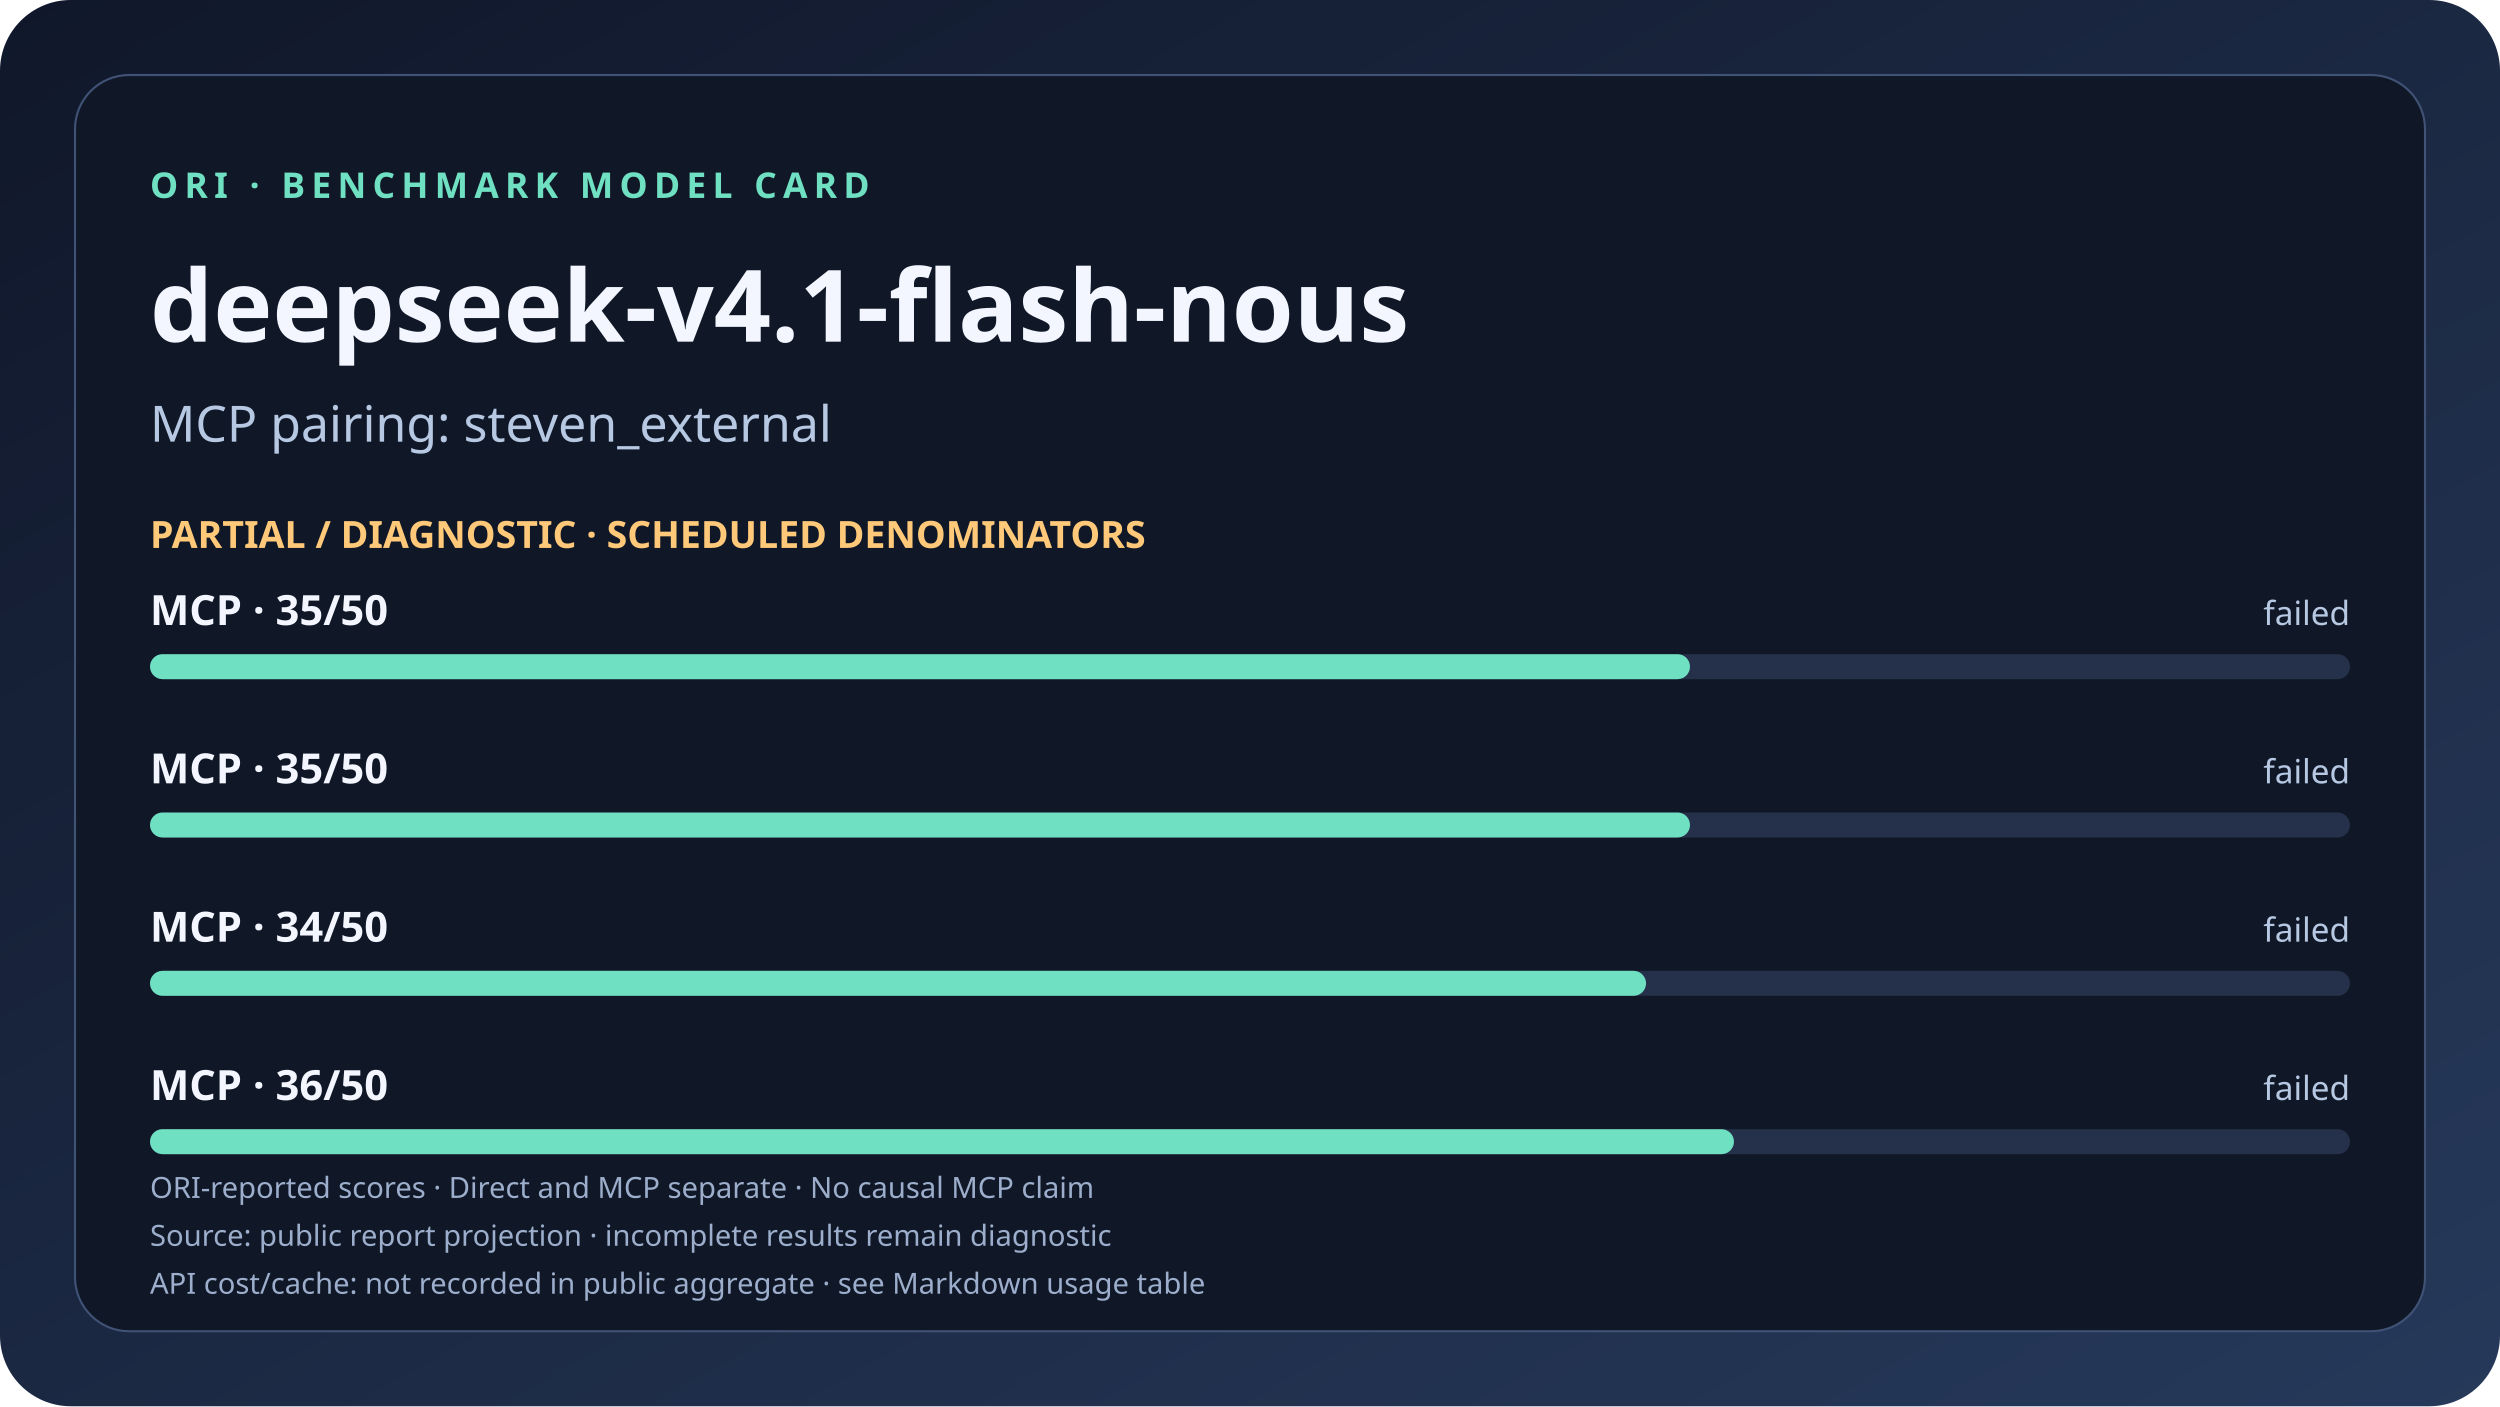
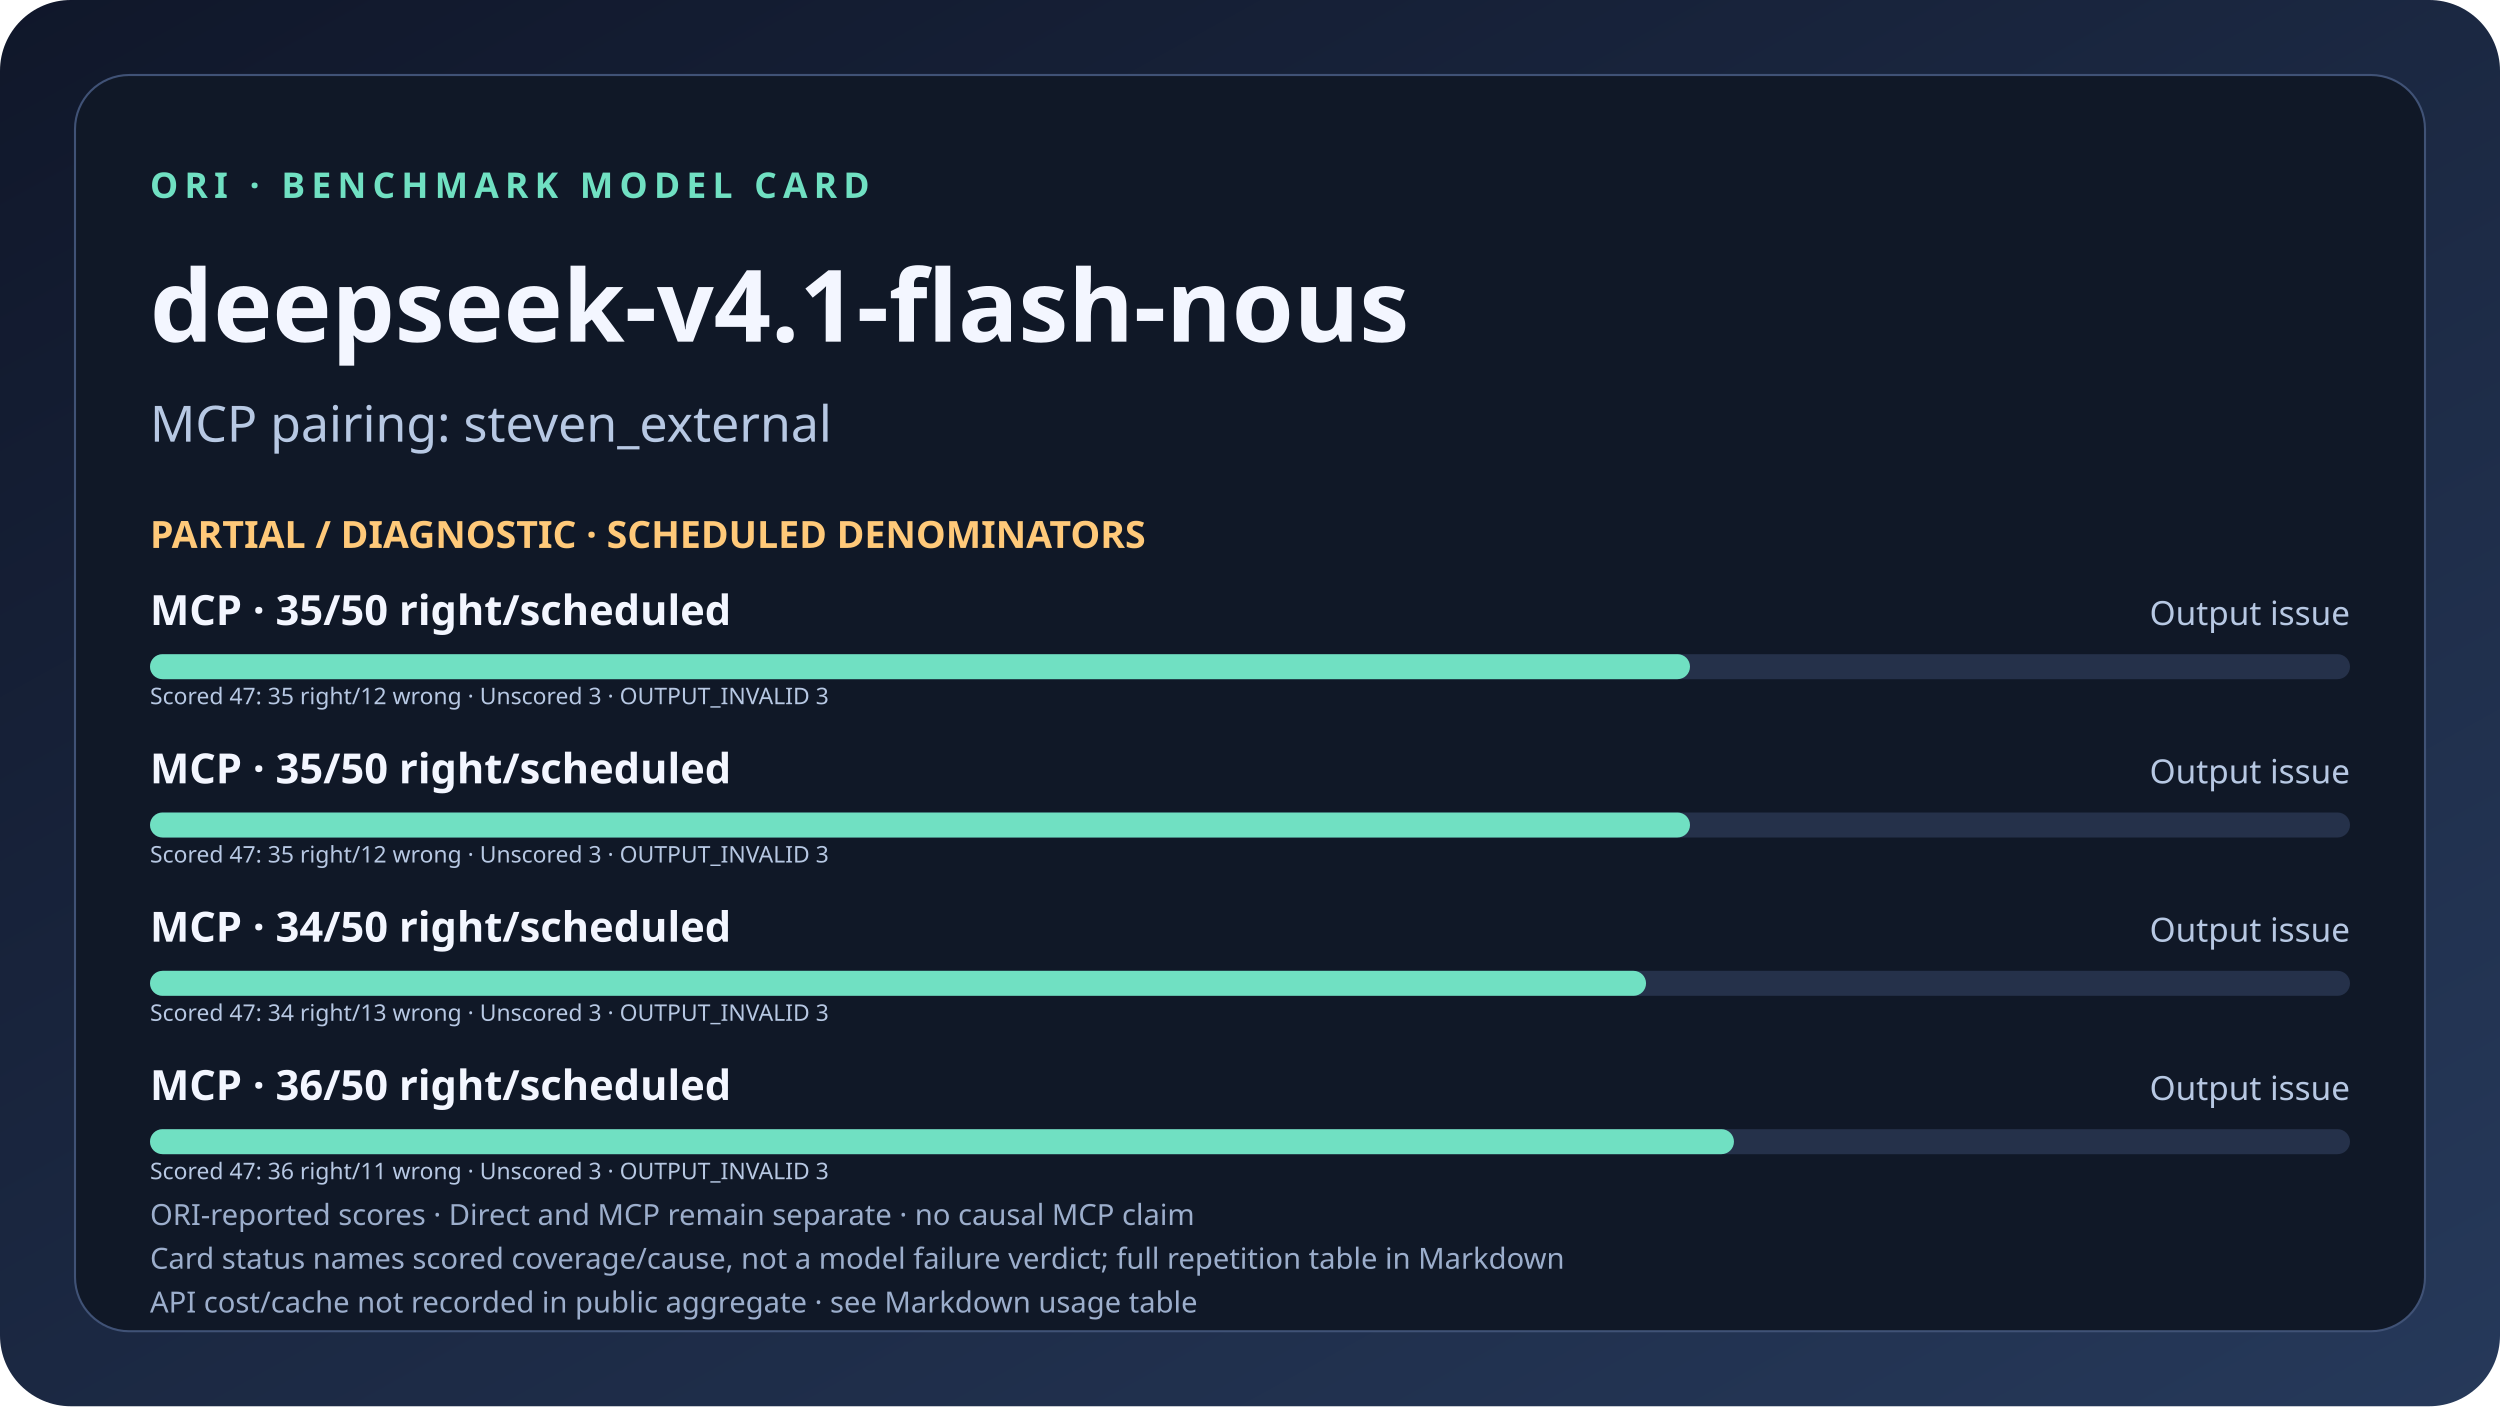
<svg xmlns="http://www.w3.org/2000/svg" width="1200" height="675" viewBox="0 0 1200 675">
  <defs>
    <linearGradient id="bg" x1="0" y1="0" x2="1" y2="1">
      <stop stop-color="#10172a" />
      <stop offset="1" stop-color="#26395a" />
    </linearGradient>
  </defs>
  <rect width="1200" height="675" rx="34" fill="url(#bg)" />
  <rect x="36" y="36" width="1128" height="603" rx="26" fill="#101827" stroke="#405276" />
  <text x="72" y="95" class="eyebrow">ORI · BENCHMARK MODEL CARD</text>
  <text x="72" y="164" class="title">deepseek-v4.1-flash-nous</text>
  <text x="72" y="212" class="pairing">MCP pairing: steven_external</text>
  <text x="72" y="263" class="status">PARTIAL / DIAGNOSTIC · SCHEDULED DENOMINATORS</text>
-   <text x="72" y="300" class="label">MCP · 35/50</text>
-   <text x="1128" y="300" text-anchor="end" class="state">failed</text>
+   <text x="72" y="300" class="label">MCP · 35/50 right/scheduled</text>
+   <text x="1128" y="300" text-anchor="end" class="state">Output issue</text>
  <rect x="72" y="314" width="1056" height="12" rx="6" fill="#25314a" />
  <rect x="72" y="314" width="739.2" height="12" rx="6" fill="#70e0c2" />
-   <text x="72" y="376" class="label">MCP · 35/50</text>
-   <text x="1128" y="376" text-anchor="end" class="state">failed</text>
+   <text x="72" y="376" class="label">MCP · 35/50 right/scheduled</text>
+   <text x="1128" y="376" text-anchor="end" class="state">Output issue</text>
  <rect x="72" y="390" width="1056" height="12" rx="6" fill="#25314a" />
  <rect x="72" y="390" width="739.2" height="12" rx="6" fill="#70e0c2" />
-   <text x="72" y="452" class="label">MCP · 34/50</text>
-   <text x="1128" y="452" text-anchor="end" class="state">failed</text>
+   <text x="72" y="452" class="label">MCP · 34/50 right/scheduled</text>
+   <text x="1128" y="452" text-anchor="end" class="state">Output issue</text>
  <rect x="72" y="466" width="1056" height="12" rx="6" fill="#25314a" />
  <rect x="72" y="466" width="718.1" height="12" rx="6" fill="#70e0c2" />
-   <text x="72" y="528" class="label">MCP · 36/50</text>
-   <text x="1128" y="528" text-anchor="end" class="state">failed</text>
+   <text x="72" y="528" class="label">MCP · 36/50 right/scheduled</text>
+   <text x="1128" y="528" text-anchor="end" class="state">Output issue</text>
  <rect x="72" y="542" width="1056" height="12" rx="6" fill="#25314a" />
  <rect x="72" y="542" width="760.3" height="12" rx="6" fill="#70e0c2" />
-   <text x="72" y="575" class="footer">ORI-reported scores · Direct and MCP separate · No causal MCP claim</text>
-   <text x="72" y="598" class="footer">Source: public report projection · incomplete results remain diagnostic</text>
-   <style>.title{font:700 48px system-ui,sans-serif;fill:#f3f6ff}.pairing{font:24px system-ui,sans-serif;fill:#b7c8e3}.eyebrow{font:700 17px system-ui,sans-serif;letter-spacing:3px;fill:#70e0c2}.status{font:700 18px system-ui,sans-serif;fill:#ffc979}.label{font:700 20px system-ui,sans-serif;fill:#f3f6ff}.state{font:16px system-ui,sans-serif;fill:#b7c8e3}.footer{font:14px system-ui,sans-serif;fill:#9caecc}</style>
-   <text x="72" y="621" class="footer">API cost/cache: not recorded in public aggregate · see Markdown usage table</text>
+   <text x="72" y="588" class="footer">ORI-reported scores · Direct and MCP remain separate · no causal MCP claim</text>
+   <text x="72" y="609" class="footer">Card status names scored coverage/cause, not a model failure verdict; full repetition table in Markdown</text>
+   <style>.title{font:700 48px system-ui,sans-serif;fill:#f3f6ff}.pairing{font:24px system-ui,sans-serif;fill:#b7c8e3}.eyebrow{font:700 17px system-ui,sans-serif;letter-spacing:3px;fill:#70e0c2}.status{font:700 18px system-ui,sans-serif;fill:#ffc979}.label{font:700 20px system-ui,sans-serif;fill:#f3f6ff}.state{font:16px system-ui,sans-serif;fill:#b7c8e3}.footer{font:14px system-ui,sans-serif;fill:#9caecc}.detail{font:11px system-ui,sans-serif;fill:#b7c8e3}</style>
+   <text x="72" y="630" class="footer">API cost/cache not recorded in public aggregate · see Markdown usage table</text>
+   <text x="72" y="338" class="detail">Scored 47: 35 right/12 wrong · Unscored 3 · OUTPUT_INVALID 3</text>
+   <text x="72" y="414" class="detail">Scored 47: 35 right/12 wrong · Unscored 3 · OUTPUT_INVALID 3</text>
+   <text x="72" y="490" class="detail">Scored 47: 34 right/13 wrong · Unscored 3 · OUTPUT_INVALID 3</text>
+   <text x="72" y="566" class="detail">Scored 47: 36 right/11 wrong · Unscored 3 · OUTPUT_INVALID 3</text>
</svg>
